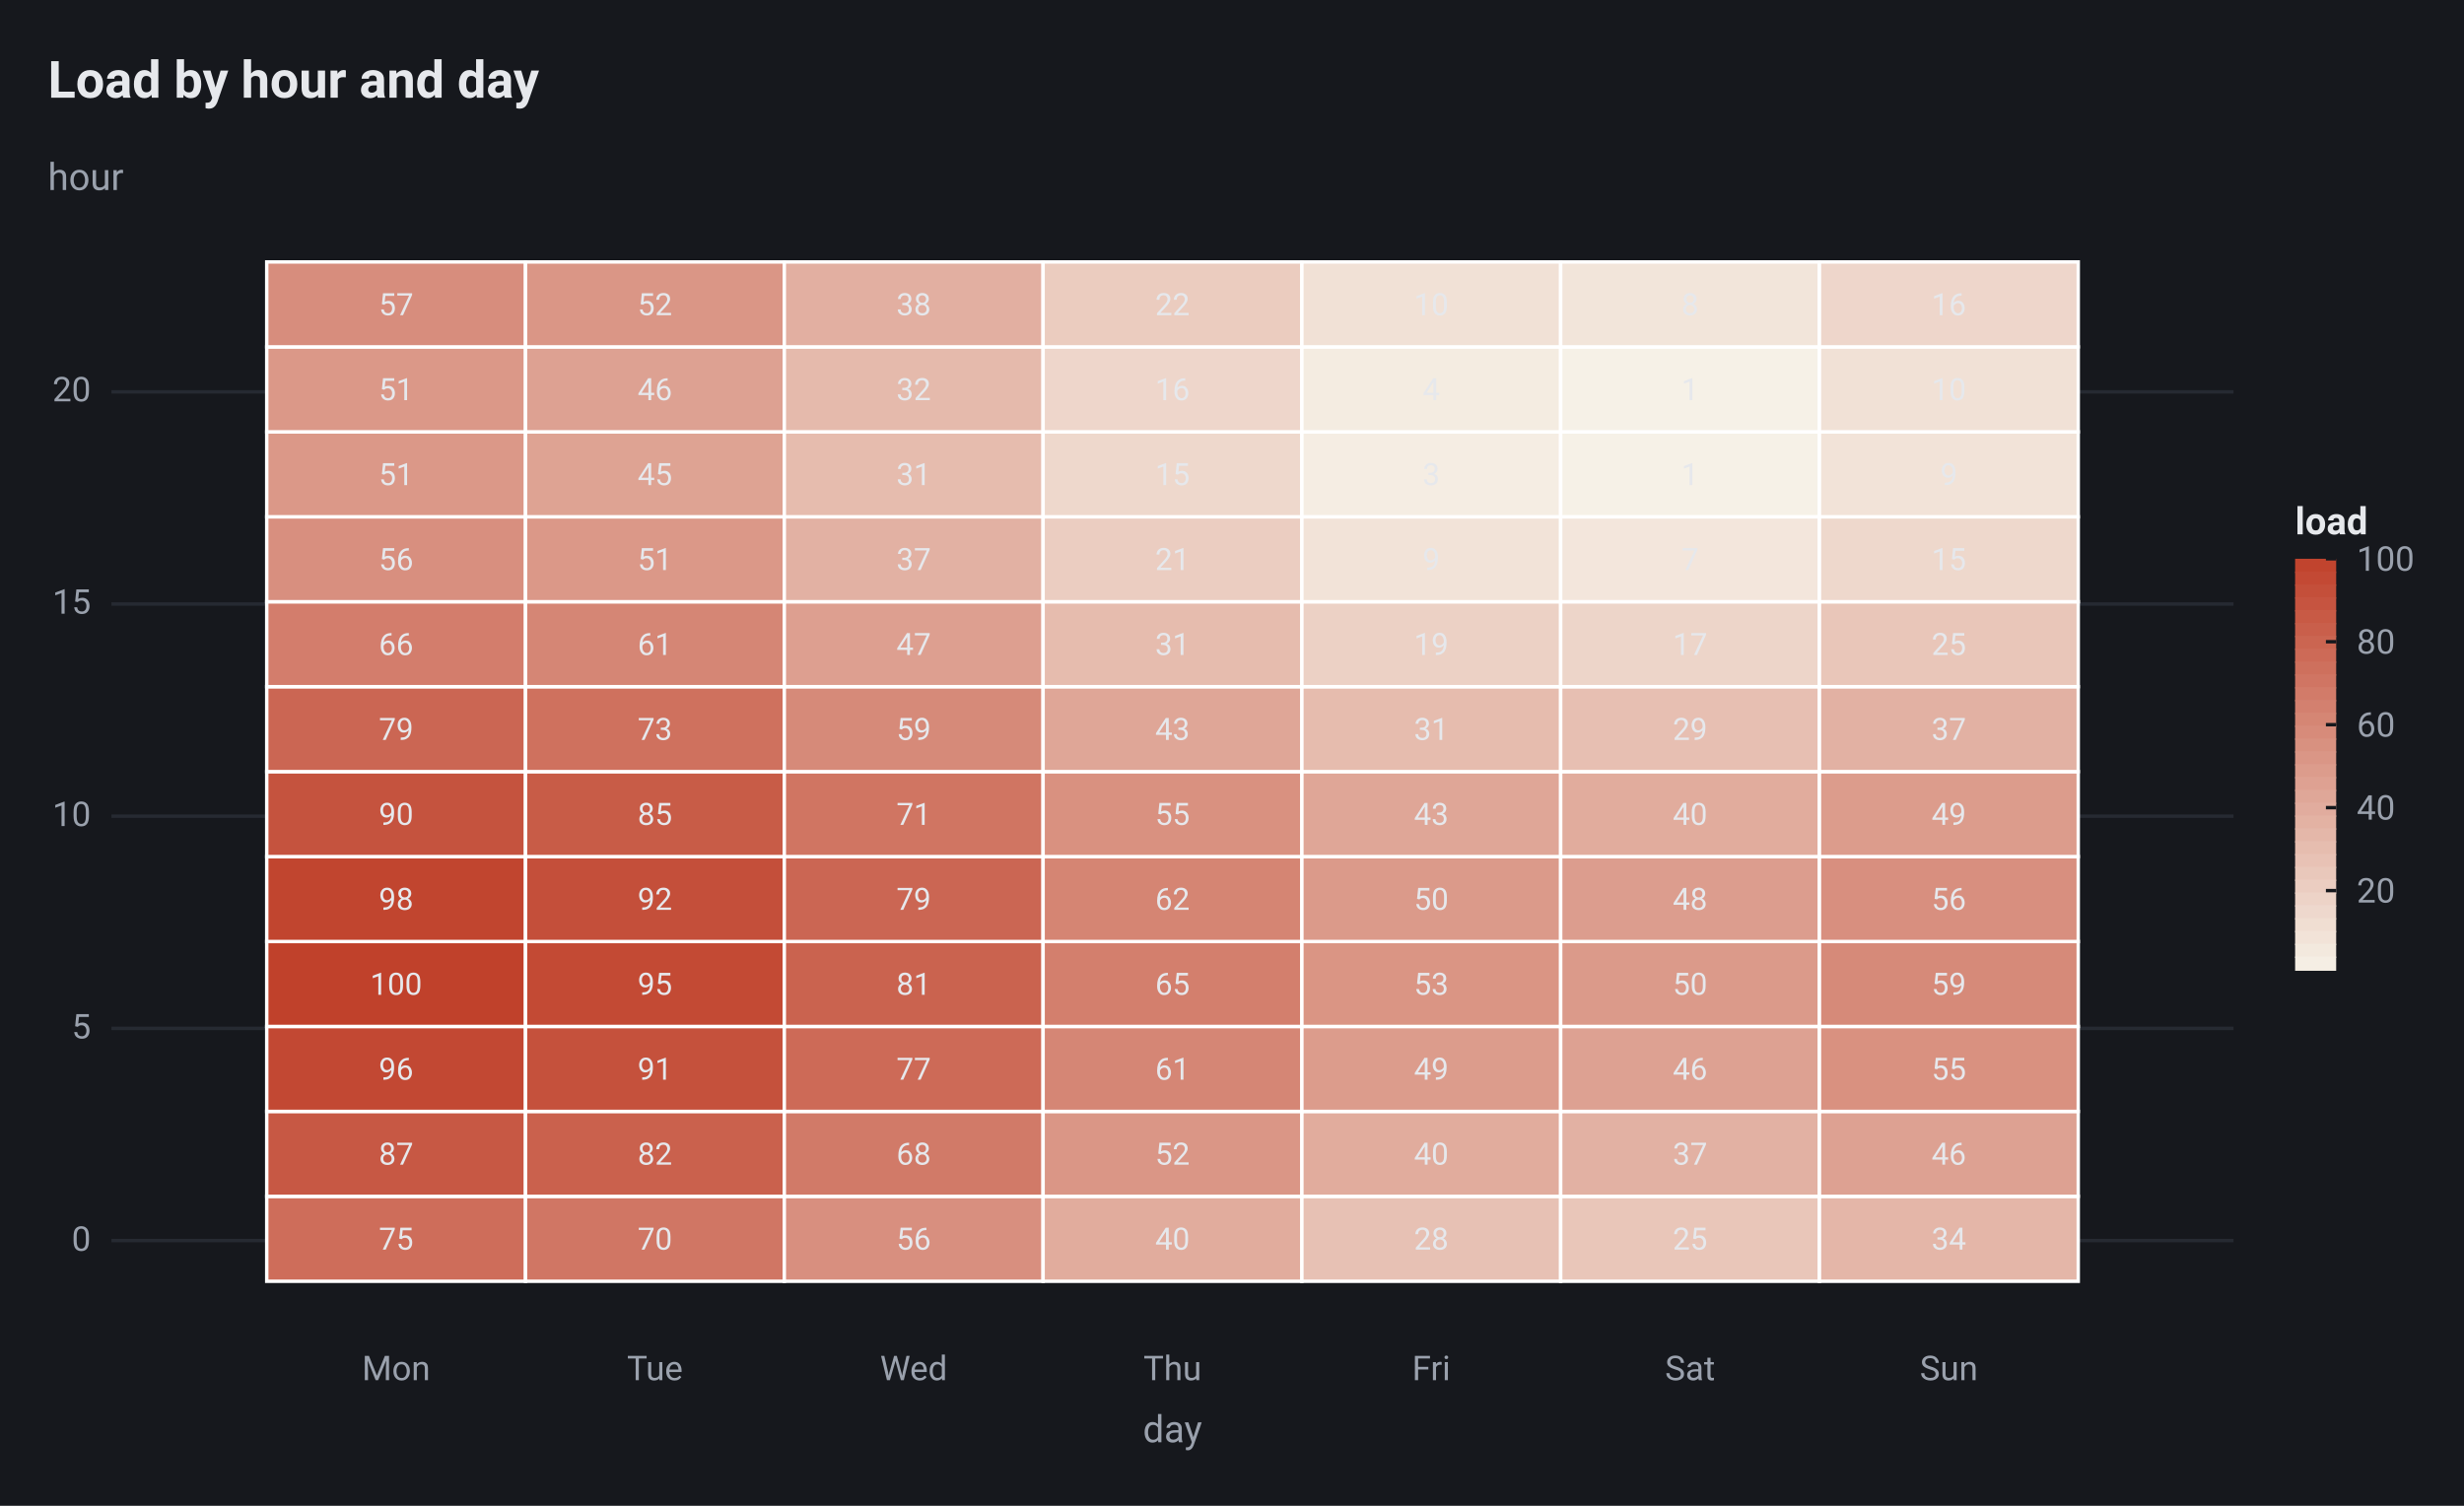
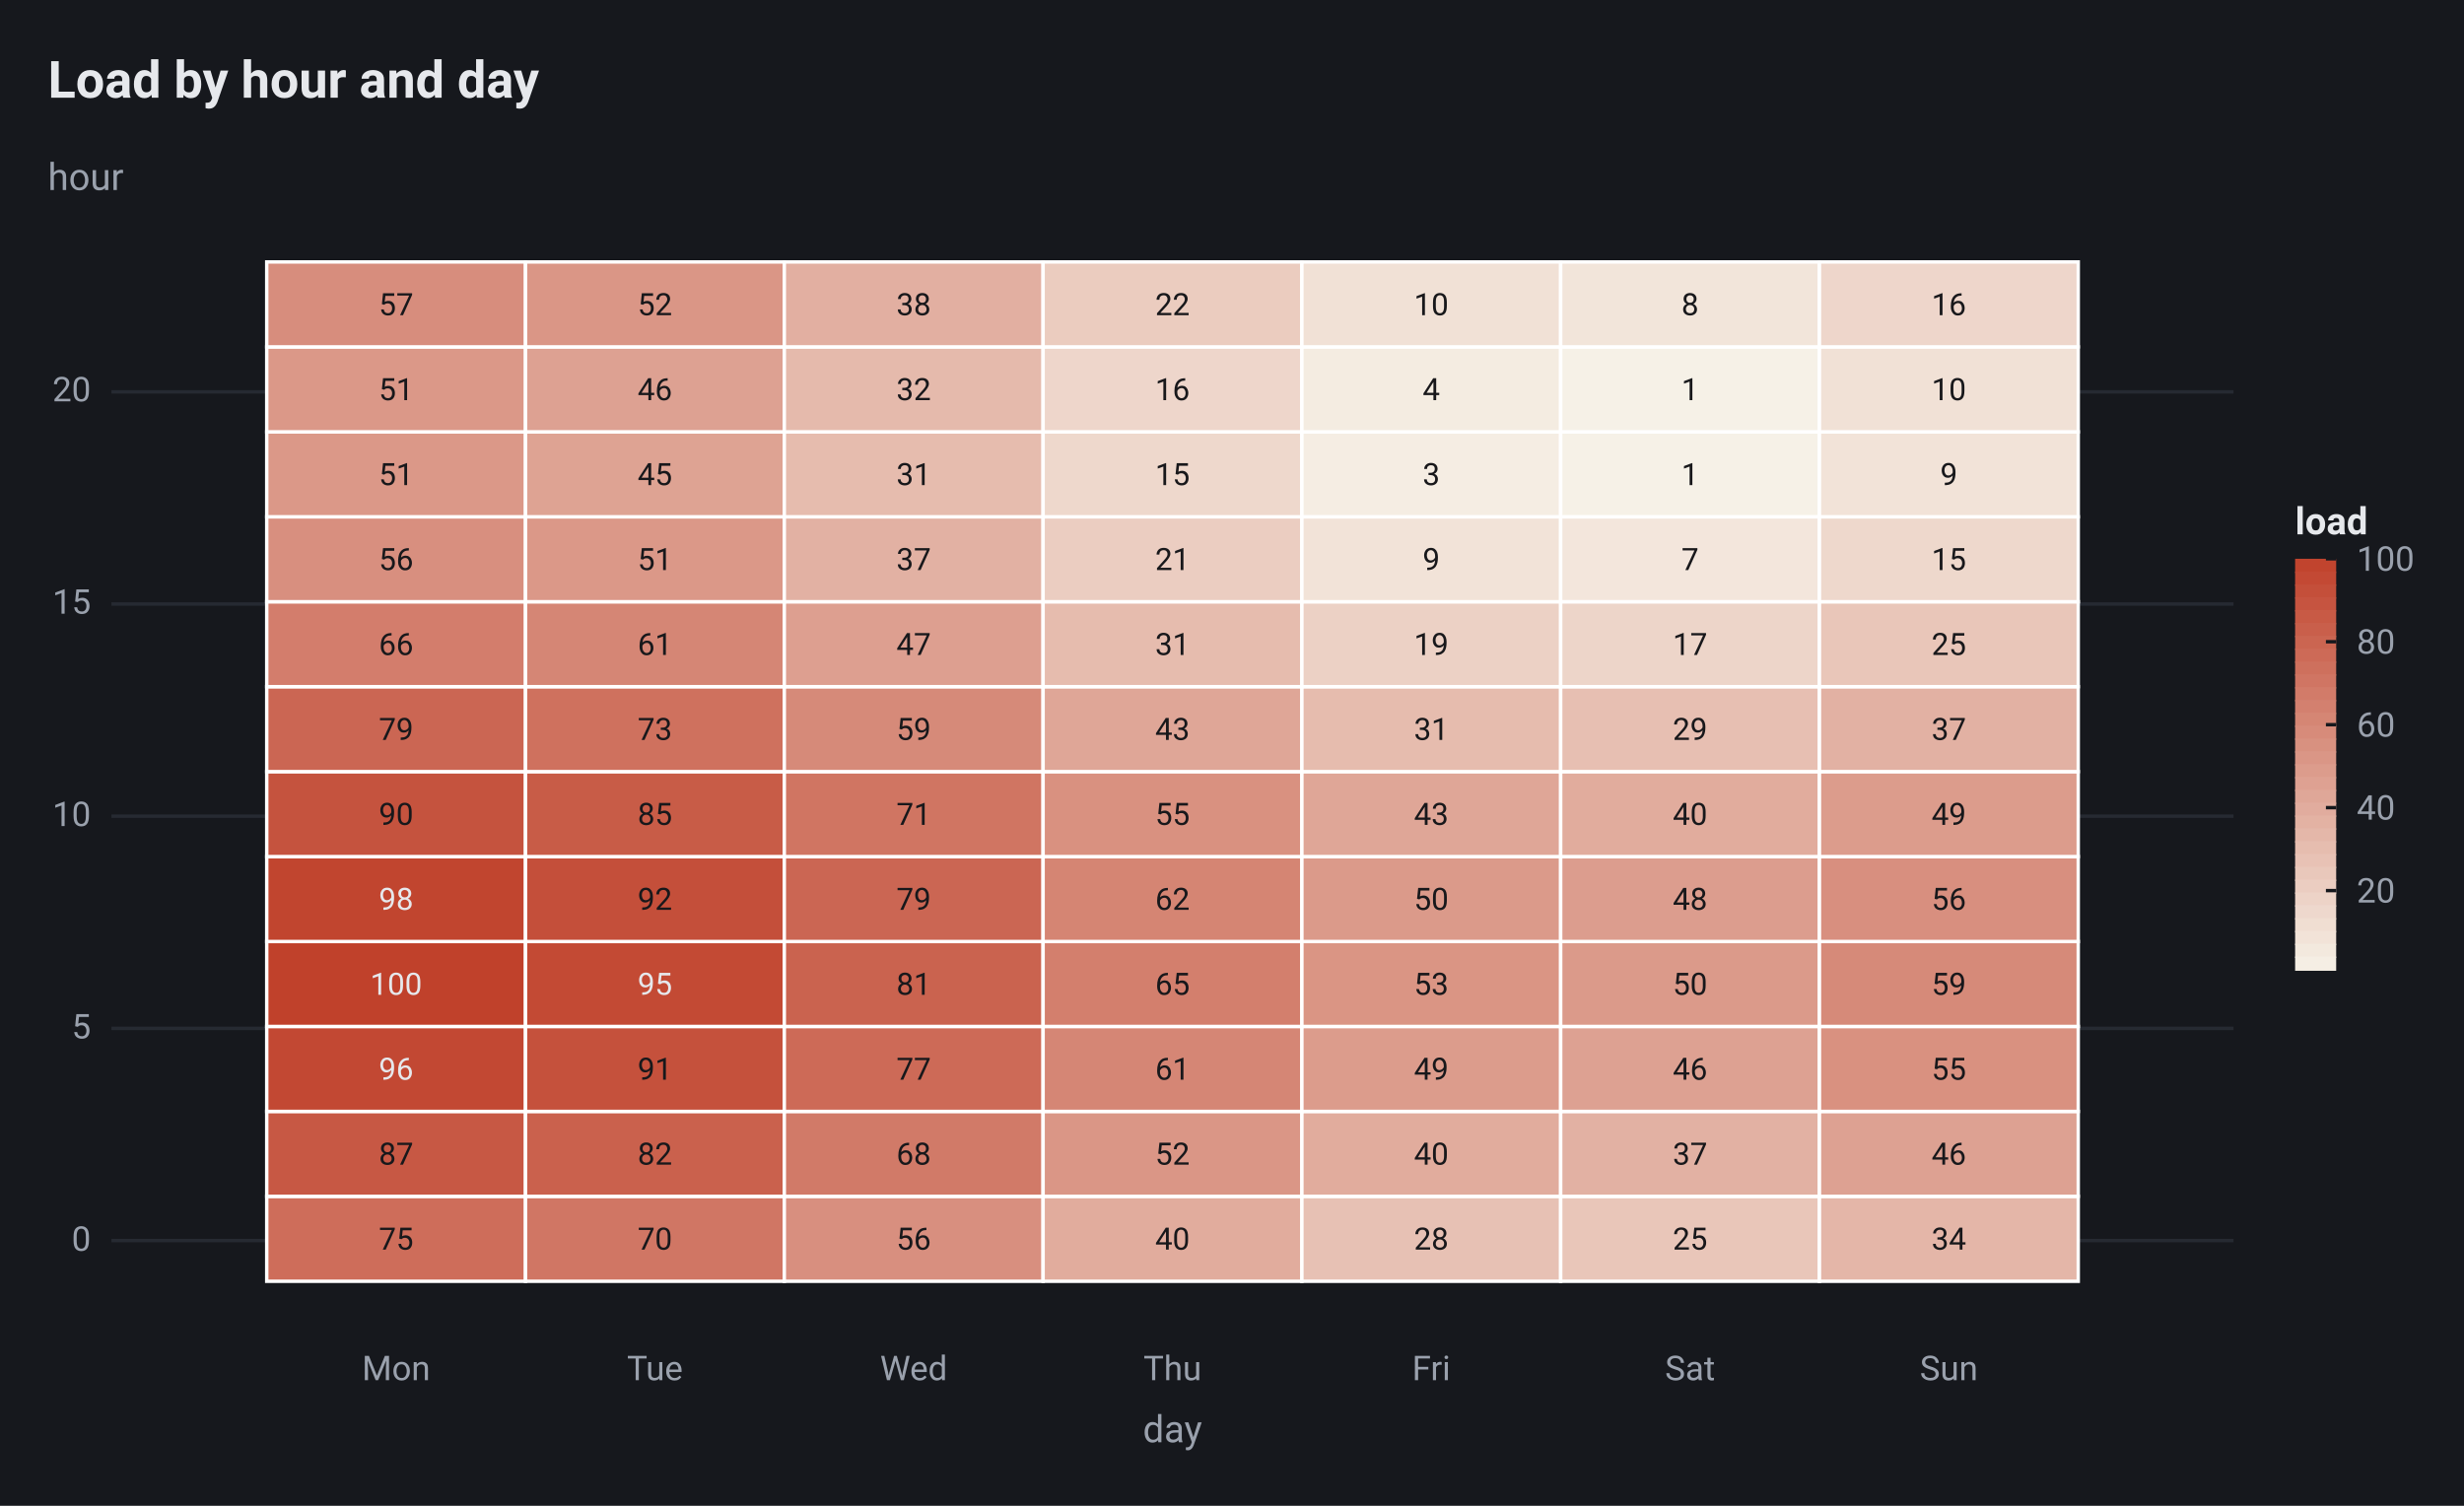
<svg xmlns="http://www.w3.org/2000/svg" width="720" height="440" viewBox="0 0 720 440" font-family="system-ui, -apple-system, 'Segoe UI', Roboto, sans-serif" role="img" aria-label="A heatmap: Load by hour and day, hour by day, filled by load">
  <rect width="720" height="440" fill="#16181d" />
  <line x1="32.56" y1="362.5" x2="652.65" y2="362.5" stroke="#262a32" stroke-width="1" />
  <line x1="32.56" y1="300.5" x2="652.65" y2="300.5" stroke="#262a32" stroke-width="1" />
  <line x1="32.56" y1="238.5" x2="652.65" y2="238.5" stroke="#262a32" stroke-width="1" />
  <line x1="32.56" y1="176.5" x2="652.65" y2="176.5" stroke="#262a32" stroke-width="1" />
  <line x1="32.56" y1="114.5" x2="652.65" y2="114.5" stroke="#262a32" stroke-width="1" />
  <clipPath id="ggc1">
    <rect x="31.56" y="60.65" width="622.09" height="329.65" />
  </clipPath>
  <g clip-path="url(#ggc1)">
    <rect x="77.94" y="349.58" width="75.62" height="24.82" fill="#ce6d5a" stroke="#ffffff" stroke-width="1" />
    <rect x="153.56" y="349.58" width="75.62" height="24.82" fill="#d07664" stroke="#ffffff" stroke-width="1" />
    <rect x="229.18" y="349.58" width="75.62" height="24.82" fill="#d88f7f" stroke="#ffffff" stroke-width="1" />
    <rect x="304.8" y="349.58" width="75.62" height="24.82" fill="#e1ac9d" stroke="#ffffff" stroke-width="1" />
    <rect x="380.42" y="349.58" width="75.62" height="24.82" fill="#e7c1b4" stroke="#ffffff" stroke-width="1" />
    <rect x="456.04" y="349.58" width="75.62" height="24.82" fill="#e9c6b9" stroke="#ffffff" stroke-width="1" />
    <rect x="531.66" y="349.58" width="75.62" height="24.82" fill="#e4b6a8" stroke="#ffffff" stroke-width="1" />
    <rect x="77.94" y="324.76" width="75.62" height="24.82" fill="#c75844" stroke="#ffffff" stroke-width="1" />
    <rect x="153.56" y="324.76" width="75.62" height="24.82" fill="#ca614d" stroke="#ffffff" stroke-width="1" />
    <rect x="229.18" y="324.76" width="75.62" height="24.82" fill="#d17a68" stroke="#ffffff" stroke-width="1" />
    <rect x="304.8" y="324.76" width="75.62" height="24.82" fill="#da9686" stroke="#ffffff" stroke-width="1" />
    <rect x="380.42" y="324.76" width="75.62" height="24.82" fill="#e1ac9d" stroke="#ffffff" stroke-width="1" />
    <rect x="456.04" y="324.76" width="75.62" height="24.82" fill="#e2b1a3" stroke="#ffffff" stroke-width="1" />
    <rect x="531.66" y="324.76" width="75.62" height="24.82" fill="#dda192" stroke="#ffffff" stroke-width="1" />
    <rect x="77.94" y="299.94" width="75.62" height="24.82" fill="#c24833" stroke="#ffffff" stroke-width="1" />
    <rect x="153.56" y="299.94" width="75.62" height="24.82" fill="#c5513c" stroke="#ffffff" stroke-width="1" />
    <rect x="229.18" y="299.94" width="75.62" height="24.82" fill="#cd6a57" stroke="#ffffff" stroke-width="1" />
    <rect x="304.8" y="299.94" width="75.62" height="24.82" fill="#d58675" stroke="#ffffff" stroke-width="1" />
    <rect x="380.42" y="299.94" width="75.62" height="24.82" fill="#dc9c8c" stroke="#ffffff" stroke-width="1" />
    <rect x="456.04" y="299.94" width="75.62" height="24.82" fill="#dda192" stroke="#ffffff" stroke-width="1" />
    <rect x="531.66" y="299.94" width="75.62" height="24.82" fill="#d99180" stroke="#ffffff" stroke-width="1" />
    <rect x="77.94" y="275.12" width="75.62" height="24.82" fill="#c0412b" stroke="#ffffff" stroke-width="1" />
    <rect x="153.56" y="275.12" width="75.62" height="24.82" fill="#c34a34" stroke="#ffffff" stroke-width="1" />
    <rect x="229.18" y="275.12" width="75.62" height="24.82" fill="#ca634f" stroke="#ffffff" stroke-width="1" />
    <rect x="304.8" y="275.12" width="75.62" height="24.82" fill="#d37f6d" stroke="#ffffff" stroke-width="1" />
    <rect x="380.42" y="275.12" width="75.62" height="24.82" fill="#da9584" stroke="#ffffff" stroke-width="1" />
    <rect x="456.04" y="275.12" width="75.62" height="24.82" fill="#db9a8a" stroke="#ffffff" stroke-width="1" />
    <rect x="531.66" y="275.12" width="75.62" height="24.82" fill="#d68a79" stroke="#ffffff" stroke-width="1" />
    <rect x="77.94" y="250.3" width="75.62" height="24.82" fill="#c1452f" stroke="#ffffff" stroke-width="1" />
    <rect x="153.56" y="250.3" width="75.62" height="24.82" fill="#c44f3a" stroke="#ffffff" stroke-width="1" />
    <rect x="229.18" y="250.3" width="75.62" height="24.82" fill="#cb6653" stroke="#ffffff" stroke-width="1" />
    <rect x="304.8" y="250.3" width="75.62" height="24.82" fill="#d58573" stroke="#ffffff" stroke-width="1" />
    <rect x="380.42" y="250.3" width="75.62" height="24.82" fill="#db9a8a" stroke="#ffffff" stroke-width="1" />
    <rect x="456.04" y="250.3" width="75.62" height="24.82" fill="#dc9d8e" stroke="#ffffff" stroke-width="1" />
    <rect x="531.66" y="250.3" width="75.62" height="24.82" fill="#d88f7f" stroke="#ffffff" stroke-width="1" />
    <rect x="77.94" y="225.48" width="75.62" height="24.82" fill="#c5533e" stroke="#ffffff" stroke-width="1" />
    <rect x="153.56" y="225.48" width="75.62" height="24.82" fill="#c85c47" stroke="#ffffff" stroke-width="1" />
    <rect x="229.18" y="225.48" width="75.62" height="24.82" fill="#d07562" stroke="#ffffff" stroke-width="1" />
    <rect x="304.8" y="225.48" width="75.62" height="24.82" fill="#d99180" stroke="#ffffff" stroke-width="1" />
    <rect x="380.42" y="225.48" width="75.62" height="24.82" fill="#dfa697" stroke="#ffffff" stroke-width="1" />
    <rect x="456.04" y="225.48" width="75.62" height="24.82" fill="#e1ac9d" stroke="#ffffff" stroke-width="1" />
    <rect x="531.66" y="225.48" width="75.62" height="24.82" fill="#dc9c8c" stroke="#ffffff" stroke-width="1" />
    <rect x="77.94" y="200.65" width="75.62" height="24.82" fill="#cb6653" stroke="#ffffff" stroke-width="1" />
    <rect x="153.56" y="200.65" width="75.62" height="24.82" fill="#cf715e" stroke="#ffffff" stroke-width="1" />
    <rect x="229.18" y="200.65" width="75.62" height="24.82" fill="#d68a79" stroke="#ffffff" stroke-width="1" />
    <rect x="304.8" y="200.65" width="75.62" height="24.82" fill="#dfa697" stroke="#ffffff" stroke-width="1" />
    <rect x="380.42" y="200.65" width="75.62" height="24.82" fill="#e6bcae" stroke="#ffffff" stroke-width="1" />
    <rect x="456.04" y="200.65" width="75.62" height="24.82" fill="#e7bfb2" stroke="#ffffff" stroke-width="1" />
    <rect x="531.66" y="200.65" width="75.62" height="24.82" fill="#e2b1a3" stroke="#ffffff" stroke-width="1" />
    <rect x="77.94" y="175.83" width="75.62" height="24.82" fill="#d37d6c" stroke="#ffffff" stroke-width="1" />
    <rect x="153.56" y="175.83" width="75.62" height="24.82" fill="#d58675" stroke="#ffffff" stroke-width="1" />
    <rect x="229.18" y="175.83" width="75.62" height="24.82" fill="#dd9f90" stroke="#ffffff" stroke-width="1" />
    <rect x="304.8" y="175.83" width="75.62" height="24.82" fill="#e6bcae" stroke="#ffffff" stroke-width="1" />
    <rect x="380.42" y="175.83" width="75.62" height="24.82" fill="#ecd1c5" stroke="#ffffff" stroke-width="1" />
    <rect x="456.04" y="175.83" width="75.62" height="24.82" fill="#edd5c9" stroke="#ffffff" stroke-width="1" />
    <rect x="531.66" y="175.83" width="75.62" height="24.82" fill="#e9c6b9" stroke="#ffffff" stroke-width="1" />
    <rect x="77.94" y="151.01" width="75.62" height="24.82" fill="#d88f7f" stroke="#ffffff" stroke-width="1" />
    <rect x="153.56" y="151.01" width="75.62" height="24.82" fill="#db9888" stroke="#ffffff" stroke-width="1" />
    <rect x="229.18" y="151.01" width="75.62" height="24.82" fill="#e2b1a3" stroke="#ffffff" stroke-width="1" />
    <rect x="304.8" y="151.01" width="75.62" height="24.82" fill="#ebcdc1" stroke="#ffffff" stroke-width="1" />
    <rect x="380.42" y="151.01" width="75.62" height="24.82" fill="#f2e3d8" stroke="#ffffff" stroke-width="1" />
    <rect x="456.04" y="151.01" width="75.62" height="24.82" fill="#f3e6dc" stroke="#ffffff" stroke-width="1" />
    <rect x="531.66" y="151.01" width="75.62" height="24.82" fill="#eed8cc" stroke="#ffffff" stroke-width="1" />
    <rect x="77.94" y="126.19" width="75.62" height="24.82" fill="#db9888" stroke="#ffffff" stroke-width="1" />
    <rect x="153.56" y="126.19" width="75.62" height="24.82" fill="#dea393" stroke="#ffffff" stroke-width="1" />
    <rect x="229.18" y="126.19" width="75.62" height="24.82" fill="#e6bcae" stroke="#ffffff" stroke-width="1" />
    <rect x="304.8" y="126.19" width="75.62" height="24.82" fill="#eed8cc" stroke="#ffffff" stroke-width="1" />
    <rect x="380.42" y="126.19" width="75.62" height="24.82" fill="#f5ede3" stroke="#ffffff" stroke-width="1" />
    <rect x="456.04" y="126.19" width="75.62" height="24.82" fill="#f6f1e7" stroke="#ffffff" stroke-width="1" />
    <rect x="531.66" y="126.19" width="75.62" height="24.82" fill="#f2e3d8" stroke="#ffffff" stroke-width="1" />
    <rect x="77.94" y="101.37" width="75.62" height="24.82" fill="#db9888" stroke="#ffffff" stroke-width="1" />
    <rect x="153.56" y="101.37" width="75.62" height="24.82" fill="#dda192" stroke="#ffffff" stroke-width="1" />
    <rect x="229.18" y="101.37" width="75.62" height="24.82" fill="#e5baac" stroke="#ffffff" stroke-width="1" />
    <rect x="304.8" y="101.37" width="75.62" height="24.82" fill="#eed6cb" stroke="#ffffff" stroke-width="1" />
    <rect x="380.42" y="101.37" width="75.62" height="24.82" fill="#f4ece1" stroke="#ffffff" stroke-width="1" />
    <rect x="456.04" y="101.37" width="75.62" height="24.82" fill="#f6f1e7" stroke="#ffffff" stroke-width="1" />
    <rect x="531.66" y="101.37" width="75.62" height="24.82" fill="#f1e1d6" stroke="#ffffff" stroke-width="1" />
    <rect x="77.94" y="76.54" width="75.62" height="24.82" fill="#d78d7d" stroke="#ffffff" stroke-width="1" />
    <rect x="153.56" y="76.54" width="75.62" height="24.82" fill="#da9686" stroke="#ffffff" stroke-width="1" />
    <rect x="229.18" y="76.54" width="75.62" height="24.82" fill="#e2afa1" stroke="#ffffff" stroke-width="1" />
    <rect x="304.8" y="76.54" width="75.62" height="24.82" fill="#ebccbf" stroke="#ffffff" stroke-width="1" />
    <rect x="380.42" y="76.54" width="75.62" height="24.82" fill="#f1e1d6" stroke="#ffffff" stroke-width="1" />
    <rect x="456.04" y="76.54" width="75.62" height="24.82" fill="#f2e5da" stroke="#ffffff" stroke-width="1" />
    <rect x="531.66" y="76.54" width="75.62" height="24.82" fill="#eed6cb" stroke="#ffffff" stroke-width="1" />
-     <text x="115.75" y="365.15" font-size="9" fill="#e6e8ec" text-anchor="middle">75</text>
-     <text x="191.37" y="365.15" font-size="9" fill="#e6e8ec" text-anchor="middle">70</text>
-     <text x="266.99" y="365.15" font-size="9" fill="#e6e8ec" text-anchor="middle">56</text>
-     <text x="342.61" y="365.15" font-size="9" fill="#e6e8ec" text-anchor="middle">40</text>
-     <text x="418.23" y="365.15" font-size="9" fill="#e6e8ec" text-anchor="middle">28</text>
-     <text x="493.85" y="365.15" font-size="9" fill="#e6e8ec" text-anchor="middle">25</text>
-     <text x="569.47" y="365.15" font-size="9" fill="#e6e8ec" text-anchor="middle">34</text>
-     <text x="115.75" y="340.32" font-size="9" fill="#e6e8ec" text-anchor="middle">87</text>
-     <text x="191.37" y="340.32" font-size="9" fill="#e6e8ec" text-anchor="middle">82</text>
-     <text x="266.99" y="340.32" font-size="9" fill="#e6e8ec" text-anchor="middle">68</text>
-     <text x="342.61" y="340.32" font-size="9" fill="#e6e8ec" text-anchor="middle">52</text>
-     <text x="418.23" y="340.32" font-size="9" fill="#e6e8ec" text-anchor="middle">40</text>
-     <text x="493.85" y="340.32" font-size="9" fill="#e6e8ec" text-anchor="middle">37</text>
-     <text x="569.47" y="340.32" font-size="9" fill="#e6e8ec" text-anchor="middle">46</text>
+     <text x="115.75" y="365.15" font-size="9" fill="#18181b" text-anchor="middle">75</text>
+     <text x="191.37" y="365.15" font-size="9" fill="#18181b" text-anchor="middle">70</text>
+     <text x="266.99" y="365.15" font-size="9" fill="#18181b" text-anchor="middle">56</text>
+     <text x="342.61" y="365.15" font-size="9" fill="#18181b" text-anchor="middle">40</text>
+     <text x="418.23" y="365.15" font-size="9" fill="#18181b" text-anchor="middle">28</text>
+     <text x="493.85" y="365.15" font-size="9" fill="#18181b" text-anchor="middle">25</text>
+     <text x="569.47" y="365.15" font-size="9" fill="#18181b" text-anchor="middle">34</text>
+     <text x="115.75" y="340.32" font-size="9" fill="#18181b" text-anchor="middle">87</text>
+     <text x="191.37" y="340.32" font-size="9" fill="#18181b" text-anchor="middle">82</text>
+     <text x="266.99" y="340.32" font-size="9" fill="#18181b" text-anchor="middle">68</text>
+     <text x="342.61" y="340.32" font-size="9" fill="#18181b" text-anchor="middle">52</text>
+     <text x="418.23" y="340.32" font-size="9" fill="#18181b" text-anchor="middle">40</text>
+     <text x="493.85" y="340.32" font-size="9" fill="#18181b" text-anchor="middle">37</text>
+     <text x="569.47" y="340.32" font-size="9" fill="#18181b" text-anchor="middle">46</text>
    <text x="115.75" y="315.5" font-size="9" fill="#e6e8ec" text-anchor="middle">96</text>
-     <text x="191.37" y="315.5" font-size="9" fill="#e6e8ec" text-anchor="middle">91</text>
-     <text x="266.99" y="315.5" font-size="9" fill="#e6e8ec" text-anchor="middle">77</text>
-     <text x="342.61" y="315.5" font-size="9" fill="#e6e8ec" text-anchor="middle">61</text>
-     <text x="418.23" y="315.5" font-size="9" fill="#e6e8ec" text-anchor="middle">49</text>
-     <text x="493.85" y="315.5" font-size="9" fill="#e6e8ec" text-anchor="middle">46</text>
-     <text x="569.47" y="315.5" font-size="9" fill="#e6e8ec" text-anchor="middle">55</text>
+     <text x="191.37" y="315.5" font-size="9" fill="#18181b" text-anchor="middle">91</text>
+     <text x="266.99" y="315.5" font-size="9" fill="#18181b" text-anchor="middle">77</text>
+     <text x="342.61" y="315.5" font-size="9" fill="#18181b" text-anchor="middle">61</text>
+     <text x="418.23" y="315.5" font-size="9" fill="#18181b" text-anchor="middle">49</text>
+     <text x="493.85" y="315.5" font-size="9" fill="#18181b" text-anchor="middle">46</text>
+     <text x="569.47" y="315.5" font-size="9" fill="#18181b" text-anchor="middle">55</text>
    <text x="115.75" y="290.68" font-size="9" fill="#e6e8ec" text-anchor="middle">100</text>
    <text x="191.37" y="290.68" font-size="9" fill="#e6e8ec" text-anchor="middle">95</text>
-     <text x="266.99" y="290.68" font-size="9" fill="#e6e8ec" text-anchor="middle">81</text>
-     <text x="342.61" y="290.68" font-size="9" fill="#e6e8ec" text-anchor="middle">65</text>
-     <text x="418.23" y="290.68" font-size="9" fill="#e6e8ec" text-anchor="middle">53</text>
-     <text x="493.85" y="290.68" font-size="9" fill="#e6e8ec" text-anchor="middle">50</text>
-     <text x="569.47" y="290.68" font-size="9" fill="#e6e8ec" text-anchor="middle">59</text>
+     <text x="266.99" y="290.68" font-size="9" fill="#18181b" text-anchor="middle">81</text>
+     <text x="342.61" y="290.68" font-size="9" fill="#18181b" text-anchor="middle">65</text>
+     <text x="418.23" y="290.68" font-size="9" fill="#18181b" text-anchor="middle">53</text>
+     <text x="493.85" y="290.68" font-size="9" fill="#18181b" text-anchor="middle">50</text>
+     <text x="569.47" y="290.68" font-size="9" fill="#18181b" text-anchor="middle">59</text>
    <text x="115.75" y="265.86" font-size="9" fill="#e6e8ec" text-anchor="middle">98</text>
-     <text x="191.37" y="265.86" font-size="9" fill="#e6e8ec" text-anchor="middle">92</text>
-     <text x="266.99" y="265.86" font-size="9" fill="#e6e8ec" text-anchor="middle">79</text>
-     <text x="342.61" y="265.86" font-size="9" fill="#e6e8ec" text-anchor="middle">62</text>
-     <text x="418.23" y="265.86" font-size="9" fill="#e6e8ec" text-anchor="middle">50</text>
-     <text x="493.85" y="265.86" font-size="9" fill="#e6e8ec" text-anchor="middle">48</text>
-     <text x="569.47" y="265.86" font-size="9" fill="#e6e8ec" text-anchor="middle">56</text>
-     <text x="115.75" y="241.04" font-size="9" fill="#e6e8ec" text-anchor="middle">90</text>
-     <text x="191.37" y="241.04" font-size="9" fill="#e6e8ec" text-anchor="middle">85</text>
-     <text x="266.99" y="241.04" font-size="9" fill="#e6e8ec" text-anchor="middle">71</text>
-     <text x="342.61" y="241.04" font-size="9" fill="#e6e8ec" text-anchor="middle">55</text>
-     <text x="418.23" y="241.04" font-size="9" fill="#e6e8ec" text-anchor="middle">43</text>
-     <text x="493.85" y="241.04" font-size="9" fill="#e6e8ec" text-anchor="middle">40</text>
-     <text x="569.47" y="241.04" font-size="9" fill="#e6e8ec" text-anchor="middle">49</text>
-     <text x="115.75" y="216.21" font-size="9" fill="#e6e8ec" text-anchor="middle">79</text>
-     <text x="191.37" y="216.21" font-size="9" fill="#e6e8ec" text-anchor="middle">73</text>
-     <text x="266.99" y="216.21" font-size="9" fill="#e6e8ec" text-anchor="middle">59</text>
-     <text x="342.61" y="216.21" font-size="9" fill="#e6e8ec" text-anchor="middle">43</text>
-     <text x="418.23" y="216.21" font-size="9" fill="#e6e8ec" text-anchor="middle">31</text>
-     <text x="493.85" y="216.21" font-size="9" fill="#e6e8ec" text-anchor="middle">29</text>
-     <text x="569.47" y="216.21" font-size="9" fill="#e6e8ec" text-anchor="middle">37</text>
-     <text x="115.75" y="191.39" font-size="9" fill="#e6e8ec" text-anchor="middle">66</text>
-     <text x="191.37" y="191.39" font-size="9" fill="#e6e8ec" text-anchor="middle">61</text>
-     <text x="266.99" y="191.39" font-size="9" fill="#e6e8ec" text-anchor="middle">47</text>
-     <text x="342.61" y="191.39" font-size="9" fill="#e6e8ec" text-anchor="middle">31</text>
-     <text x="418.23" y="191.39" font-size="9" fill="#e6e8ec" text-anchor="middle">19</text>
-     <text x="493.85" y="191.39" font-size="9" fill="#e6e8ec" text-anchor="middle">17</text>
-     <text x="569.47" y="191.39" font-size="9" fill="#e6e8ec" text-anchor="middle">25</text>
-     <text x="115.75" y="166.57" font-size="9" fill="#e6e8ec" text-anchor="middle">56</text>
-     <text x="191.37" y="166.57" font-size="9" fill="#e6e8ec" text-anchor="middle">51</text>
-     <text x="266.99" y="166.57" font-size="9" fill="#e6e8ec" text-anchor="middle">37</text>
-     <text x="342.61" y="166.57" font-size="9" fill="#e6e8ec" text-anchor="middle">21</text>
-     <text x="418.23" y="166.57" font-size="9" fill="#e6e8ec" text-anchor="middle">9</text>
-     <text x="493.85" y="166.57" font-size="9" fill="#e6e8ec" text-anchor="middle">7</text>
-     <text x="569.47" y="166.57" font-size="9" fill="#e6e8ec" text-anchor="middle">15</text>
-     <text x="115.75" y="141.75" font-size="9" fill="#e6e8ec" text-anchor="middle">51</text>
-     <text x="191.37" y="141.75" font-size="9" fill="#e6e8ec" text-anchor="middle">45</text>
-     <text x="266.99" y="141.75" font-size="9" fill="#e6e8ec" text-anchor="middle">31</text>
-     <text x="342.61" y="141.75" font-size="9" fill="#e6e8ec" text-anchor="middle">15</text>
-     <text x="418.23" y="141.75" font-size="9" fill="#e6e8ec" text-anchor="middle">3</text>
-     <text x="493.85" y="141.75" font-size="9" fill="#e6e8ec" text-anchor="middle">1</text>
-     <text x="569.47" y="141.75" font-size="9" fill="#e6e8ec" text-anchor="middle">9</text>
-     <text x="115.75" y="116.93" font-size="9" fill="#e6e8ec" text-anchor="middle">51</text>
-     <text x="191.37" y="116.93" font-size="9" fill="#e6e8ec" text-anchor="middle">46</text>
-     <text x="266.99" y="116.93" font-size="9" fill="#e6e8ec" text-anchor="middle">32</text>
-     <text x="342.61" y="116.93" font-size="9" fill="#e6e8ec" text-anchor="middle">16</text>
-     <text x="418.23" y="116.93" font-size="9" fill="#e6e8ec" text-anchor="middle">4</text>
-     <text x="493.85" y="116.93" font-size="9" fill="#e6e8ec" text-anchor="middle">1</text>
-     <text x="569.47" y="116.93" font-size="9" fill="#e6e8ec" text-anchor="middle">10</text>
-     <text x="115.75" y="92.1" font-size="9" fill="#e6e8ec" text-anchor="middle">57</text>
-     <text x="191.37" y="92.1" font-size="9" fill="#e6e8ec" text-anchor="middle">52</text>
-     <text x="266.99" y="92.1" font-size="9" fill="#e6e8ec" text-anchor="middle">38</text>
-     <text x="342.61" y="92.1" font-size="9" fill="#e6e8ec" text-anchor="middle">22</text>
-     <text x="418.23" y="92.1" font-size="9" fill="#e6e8ec" text-anchor="middle">10</text>
-     <text x="493.85" y="92.1" font-size="9" fill="#e6e8ec" text-anchor="middle">8</text>
-     <text x="569.47" y="92.1" font-size="9" fill="#e6e8ec" text-anchor="middle">16</text>
+     <text x="191.37" y="265.86" font-size="9" fill="#18181b" text-anchor="middle">92</text>
+     <text x="266.99" y="265.86" font-size="9" fill="#18181b" text-anchor="middle">79</text>
+     <text x="342.61" y="265.86" font-size="9" fill="#18181b" text-anchor="middle">62</text>
+     <text x="418.23" y="265.86" font-size="9" fill="#18181b" text-anchor="middle">50</text>
+     <text x="493.85" y="265.86" font-size="9" fill="#18181b" text-anchor="middle">48</text>
+     <text x="569.47" y="265.86" font-size="9" fill="#18181b" text-anchor="middle">56</text>
+     <text x="115.75" y="241.04" font-size="9" fill="#18181b" text-anchor="middle">90</text>
+     <text x="191.37" y="241.04" font-size="9" fill="#18181b" text-anchor="middle">85</text>
+     <text x="266.99" y="241.04" font-size="9" fill="#18181b" text-anchor="middle">71</text>
+     <text x="342.61" y="241.04" font-size="9" fill="#18181b" text-anchor="middle">55</text>
+     <text x="418.23" y="241.04" font-size="9" fill="#18181b" text-anchor="middle">43</text>
+     <text x="493.85" y="241.04" font-size="9" fill="#18181b" text-anchor="middle">40</text>
+     <text x="569.47" y="241.04" font-size="9" fill="#18181b" text-anchor="middle">49</text>
+     <text x="115.75" y="216.21" font-size="9" fill="#18181b" text-anchor="middle">79</text>
+     <text x="191.37" y="216.21" font-size="9" fill="#18181b" text-anchor="middle">73</text>
+     <text x="266.99" y="216.21" font-size="9" fill="#18181b" text-anchor="middle">59</text>
+     <text x="342.61" y="216.21" font-size="9" fill="#18181b" text-anchor="middle">43</text>
+     <text x="418.23" y="216.21" font-size="9" fill="#18181b" text-anchor="middle">31</text>
+     <text x="493.85" y="216.21" font-size="9" fill="#18181b" text-anchor="middle">29</text>
+     <text x="569.47" y="216.21" font-size="9" fill="#18181b" text-anchor="middle">37</text>
+     <text x="115.75" y="191.39" font-size="9" fill="#18181b" text-anchor="middle">66</text>
+     <text x="191.37" y="191.39" font-size="9" fill="#18181b" text-anchor="middle">61</text>
+     <text x="266.99" y="191.39" font-size="9" fill="#18181b" text-anchor="middle">47</text>
+     <text x="342.61" y="191.39" font-size="9" fill="#18181b" text-anchor="middle">31</text>
+     <text x="418.23" y="191.39" font-size="9" fill="#18181b" text-anchor="middle">19</text>
+     <text x="493.85" y="191.39" font-size="9" fill="#18181b" text-anchor="middle">17</text>
+     <text x="569.47" y="191.39" font-size="9" fill="#18181b" text-anchor="middle">25</text>
+     <text x="115.75" y="166.57" font-size="9" fill="#18181b" text-anchor="middle">56</text>
+     <text x="191.37" y="166.57" font-size="9" fill="#18181b" text-anchor="middle">51</text>
+     <text x="266.99" y="166.57" font-size="9" fill="#18181b" text-anchor="middle">37</text>
+     <text x="342.61" y="166.57" font-size="9" fill="#18181b" text-anchor="middle">21</text>
+     <text x="418.23" y="166.57" font-size="9" fill="#18181b" text-anchor="middle">9</text>
+     <text x="493.85" y="166.57" font-size="9" fill="#18181b" text-anchor="middle">7</text>
+     <text x="569.47" y="166.57" font-size="9" fill="#18181b" text-anchor="middle">15</text>
+     <text x="115.75" y="141.75" font-size="9" fill="#18181b" text-anchor="middle">51</text>
+     <text x="191.37" y="141.75" font-size="9" fill="#18181b" text-anchor="middle">45</text>
+     <text x="266.99" y="141.75" font-size="9" fill="#18181b" text-anchor="middle">31</text>
+     <text x="342.61" y="141.75" font-size="9" fill="#18181b" text-anchor="middle">15</text>
+     <text x="418.23" y="141.75" font-size="9" fill="#18181b" text-anchor="middle">3</text>
+     <text x="493.85" y="141.75" font-size="9" fill="#18181b" text-anchor="middle">1</text>
+     <text x="569.47" y="141.75" font-size="9" fill="#18181b" text-anchor="middle">9</text>
+     <text x="115.75" y="116.93" font-size="9" fill="#18181b" text-anchor="middle">51</text>
+     <text x="191.37" y="116.93" font-size="9" fill="#18181b" text-anchor="middle">46</text>
+     <text x="266.99" y="116.93" font-size="9" fill="#18181b" text-anchor="middle">32</text>
+     <text x="342.61" y="116.93" font-size="9" fill="#18181b" text-anchor="middle">16</text>
+     <text x="418.23" y="116.93" font-size="9" fill="#18181b" text-anchor="middle">4</text>
+     <text x="493.85" y="116.93" font-size="9" fill="#18181b" text-anchor="middle">1</text>
+     <text x="569.47" y="116.93" font-size="9" fill="#18181b" text-anchor="middle">10</text>
+     <text x="115.75" y="92.1" font-size="9" fill="#18181b" text-anchor="middle">57</text>
+     <text x="191.37" y="92.1" font-size="9" fill="#18181b" text-anchor="middle">52</text>
+     <text x="266.99" y="92.1" font-size="9" fill="#18181b" text-anchor="middle">38</text>
+     <text x="342.61" y="92.1" font-size="9" fill="#18181b" text-anchor="middle">22</text>
+     <text x="418.23" y="92.1" font-size="9" fill="#18181b" text-anchor="middle">10</text>
+     <text x="493.85" y="92.1" font-size="9" fill="#18181b" text-anchor="middle">8</text>
+     <text x="569.47" y="92.1" font-size="9" fill="#18181b" text-anchor="middle">16</text>
  </g>
  <text x="115.75" y="403.3" font-size="10" fill="#9aa1ad" text-anchor="middle">Mon</text>
  <text x="191.37" y="403.3" font-size="10" fill="#9aa1ad" text-anchor="middle">Tue</text>
  <text x="266.99" y="403.3" font-size="10" fill="#9aa1ad" text-anchor="middle">Wed</text>
  <text x="342.61" y="403.3" font-size="10" fill="#9aa1ad" text-anchor="middle">Thu</text>
  <text x="418.23" y="403.3" font-size="10" fill="#9aa1ad" text-anchor="middle">Fri</text>
  <text x="493.85" y="403.3" font-size="10" fill="#9aa1ad" text-anchor="middle">Sat</text>
  <text x="569.47" y="403.3" font-size="10" fill="#9aa1ad" text-anchor="middle">Sun</text>
  <text x="26.56" y="365.5" font-size="10" fill="#9aa1ad" text-anchor="end">0</text>
  <text x="26.56" y="303.44" font-size="10" fill="#9aa1ad" text-anchor="end">5</text>
  <text x="26.56" y="241.39" font-size="10" fill="#9aa1ad" text-anchor="end">10</text>
  <text x="26.56" y="179.33" font-size="10" fill="#9aa1ad" text-anchor="end">15</text>
  <text x="26.56" y="117.28" font-size="10" fill="#9aa1ad" text-anchor="end">20</text>
  <text x="342.61" y="421.44" font-size="11" fill="#9aa1ad" text-anchor="middle">day</text>
  <text x="14" y="55.52" font-size="11" fill="#9aa1ad">hour</text>
  <text x="14" y="28.55" font-size="15" fill="#e6e8ec" font-weight="600">Load by hour and day</text>
  <text x="670.65" y="156.13" font-size="11" fill="#e6e8ec" font-weight="600">load</text>
  <rect x="670.65" y="163.28" width="12" height="4.15" fill="#c1442e" />
  <rect x="670.65" y="167.03" width="12" height="4.15" fill="#c34934" />
  <rect x="670.65" y="170.78" width="12" height="4.15" fill="#c44f3a" />
  <rect x="670.65" y="174.53" width="12" height="4.15" fill="#c65440" />
  <rect x="670.65" y="178.28" width="12" height="4.15" fill="#c85a45" />
  <rect x="670.65" y="182.03" width="12" height="4.15" fill="#c95f4b" />
  <rect x="670.65" y="185.78" width="12" height="4.15" fill="#cb6551" />
  <rect x="670.65" y="189.53" width="12" height="4.15" fill="#cd6a57" />
  <rect x="670.65" y="193.28" width="12" height="4.15" fill="#ce705d" />
  <rect x="670.65" y="197.03" width="12" height="4.15" fill="#d07563" />
  <rect x="670.65" y="200.78" width="12" height="4.15" fill="#d27b69" />
  <rect x="670.65" y="204.53" width="12" height="4.15" fill="#d3806f" />
  <rect x="670.65" y="208.28" width="12" height="4.15" fill="#d58674" />
  <rect x="670.65" y="212.03" width="12" height="4.15" fill="#d78b7a" />
  <rect x="670.65" y="215.78" width="12" height="4.15" fill="#d89180" />
  <rect x="670.65" y="219.53" width="12" height="4.15" fill="#da9686" />
  <rect x="670.65" y="223.28" width="12" height="4.15" fill="#dc9c8c" />
  <rect x="670.65" y="227.03" width="12" height="4.15" fill="#dea192" />
  <rect x="670.65" y="230.78" width="12" height="4.15" fill="#dfa798" />
  <rect x="670.65" y="234.53" width="12" height="4.15" fill="#e1ac9e" />
  <rect x="670.65" y="238.28" width="12" height="4.15" fill="#e3b2a3" />
  <rect x="670.65" y="242.03" width="12" height="4.15" fill="#e4b7a9" />
  <rect x="670.65" y="245.78" width="12" height="4.15" fill="#e6bdaf" />
  <rect x="670.65" y="249.53" width="12" height="4.15" fill="#e8c2b5" />
  <rect x="670.65" y="253.28" width="12" height="4.15" fill="#e9c8bb" />
  <rect x="670.65" y="257.02" width="12" height="4.15" fill="#ebcdc1" />
  <rect x="670.65" y="260.77" width="12" height="4.15" fill="#edd3c7" />
  <rect x="670.65" y="264.52" width="12" height="4.15" fill="#eed8cd" />
  <rect x="670.65" y="268.27" width="12" height="4.15" fill="#f0ded2" />
  <rect x="670.65" y="272.02" width="12" height="4.15" fill="#f2e3d8" />
  <rect x="670.65" y="275.77" width="12" height="4.15" fill="#f3e9de" />
  <rect x="670.65" y="279.52" width="12" height="4.15" fill="#f5eee4" />
  <line x1="679.65" y1="260.24" x2="682.65" y2="260.24" stroke="#16181d" stroke-width="1" />
  <text x="688.65" y="263.74" font-size="10" fill="#9aa1ad">20</text>
  <line x1="679.65" y1="236" x2="682.65" y2="236" stroke="#16181d" stroke-width="1" />
  <text x="688.65" y="239.5" font-size="10" fill="#9aa1ad">40</text>
  <line x1="679.65" y1="211.76" x2="682.65" y2="211.76" stroke="#16181d" stroke-width="1" />
  <text x="688.65" y="215.26" font-size="10" fill="#9aa1ad">60</text>
  <line x1="679.65" y1="187.52" x2="682.65" y2="187.52" stroke="#16181d" stroke-width="1" />
  <text x="688.65" y="191.02" font-size="10" fill="#9aa1ad">80</text>
  <line x1="679.65" y1="163.28" x2="682.65" y2="163.28" stroke="#16181d" stroke-width="1" />
  <text x="688.65" y="166.78" font-size="10" fill="#9aa1ad">100</text>
</svg>
